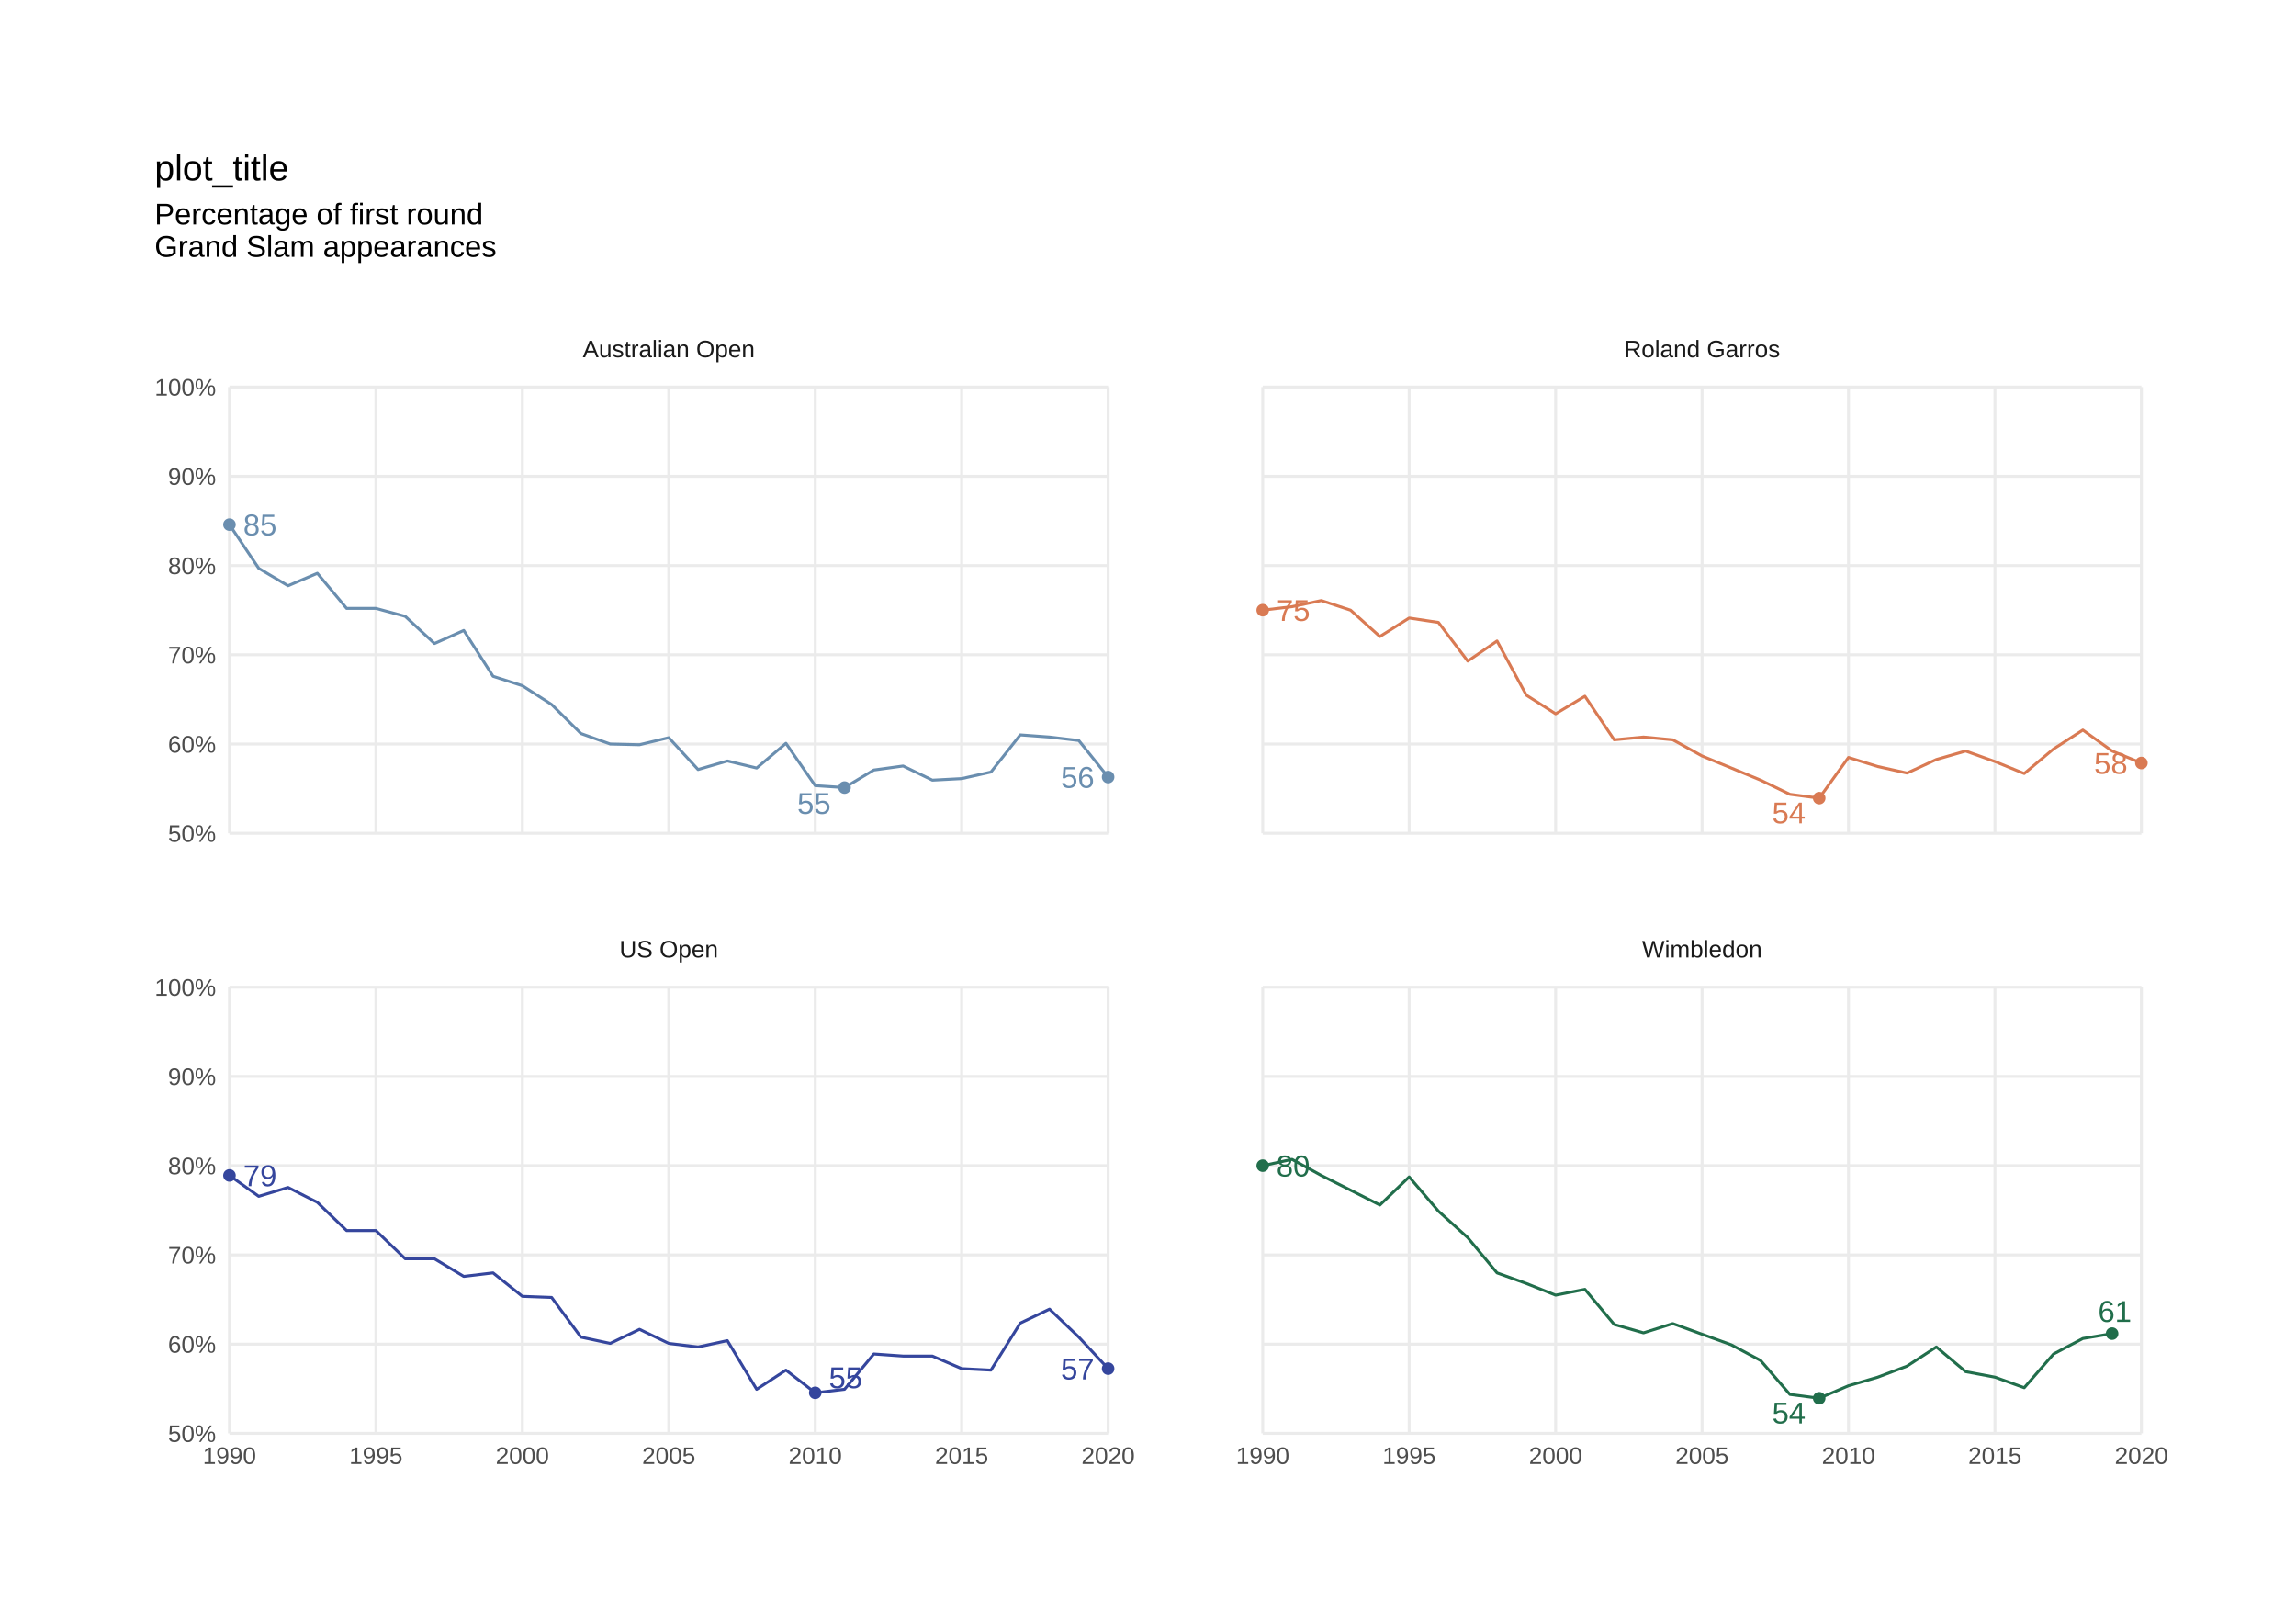
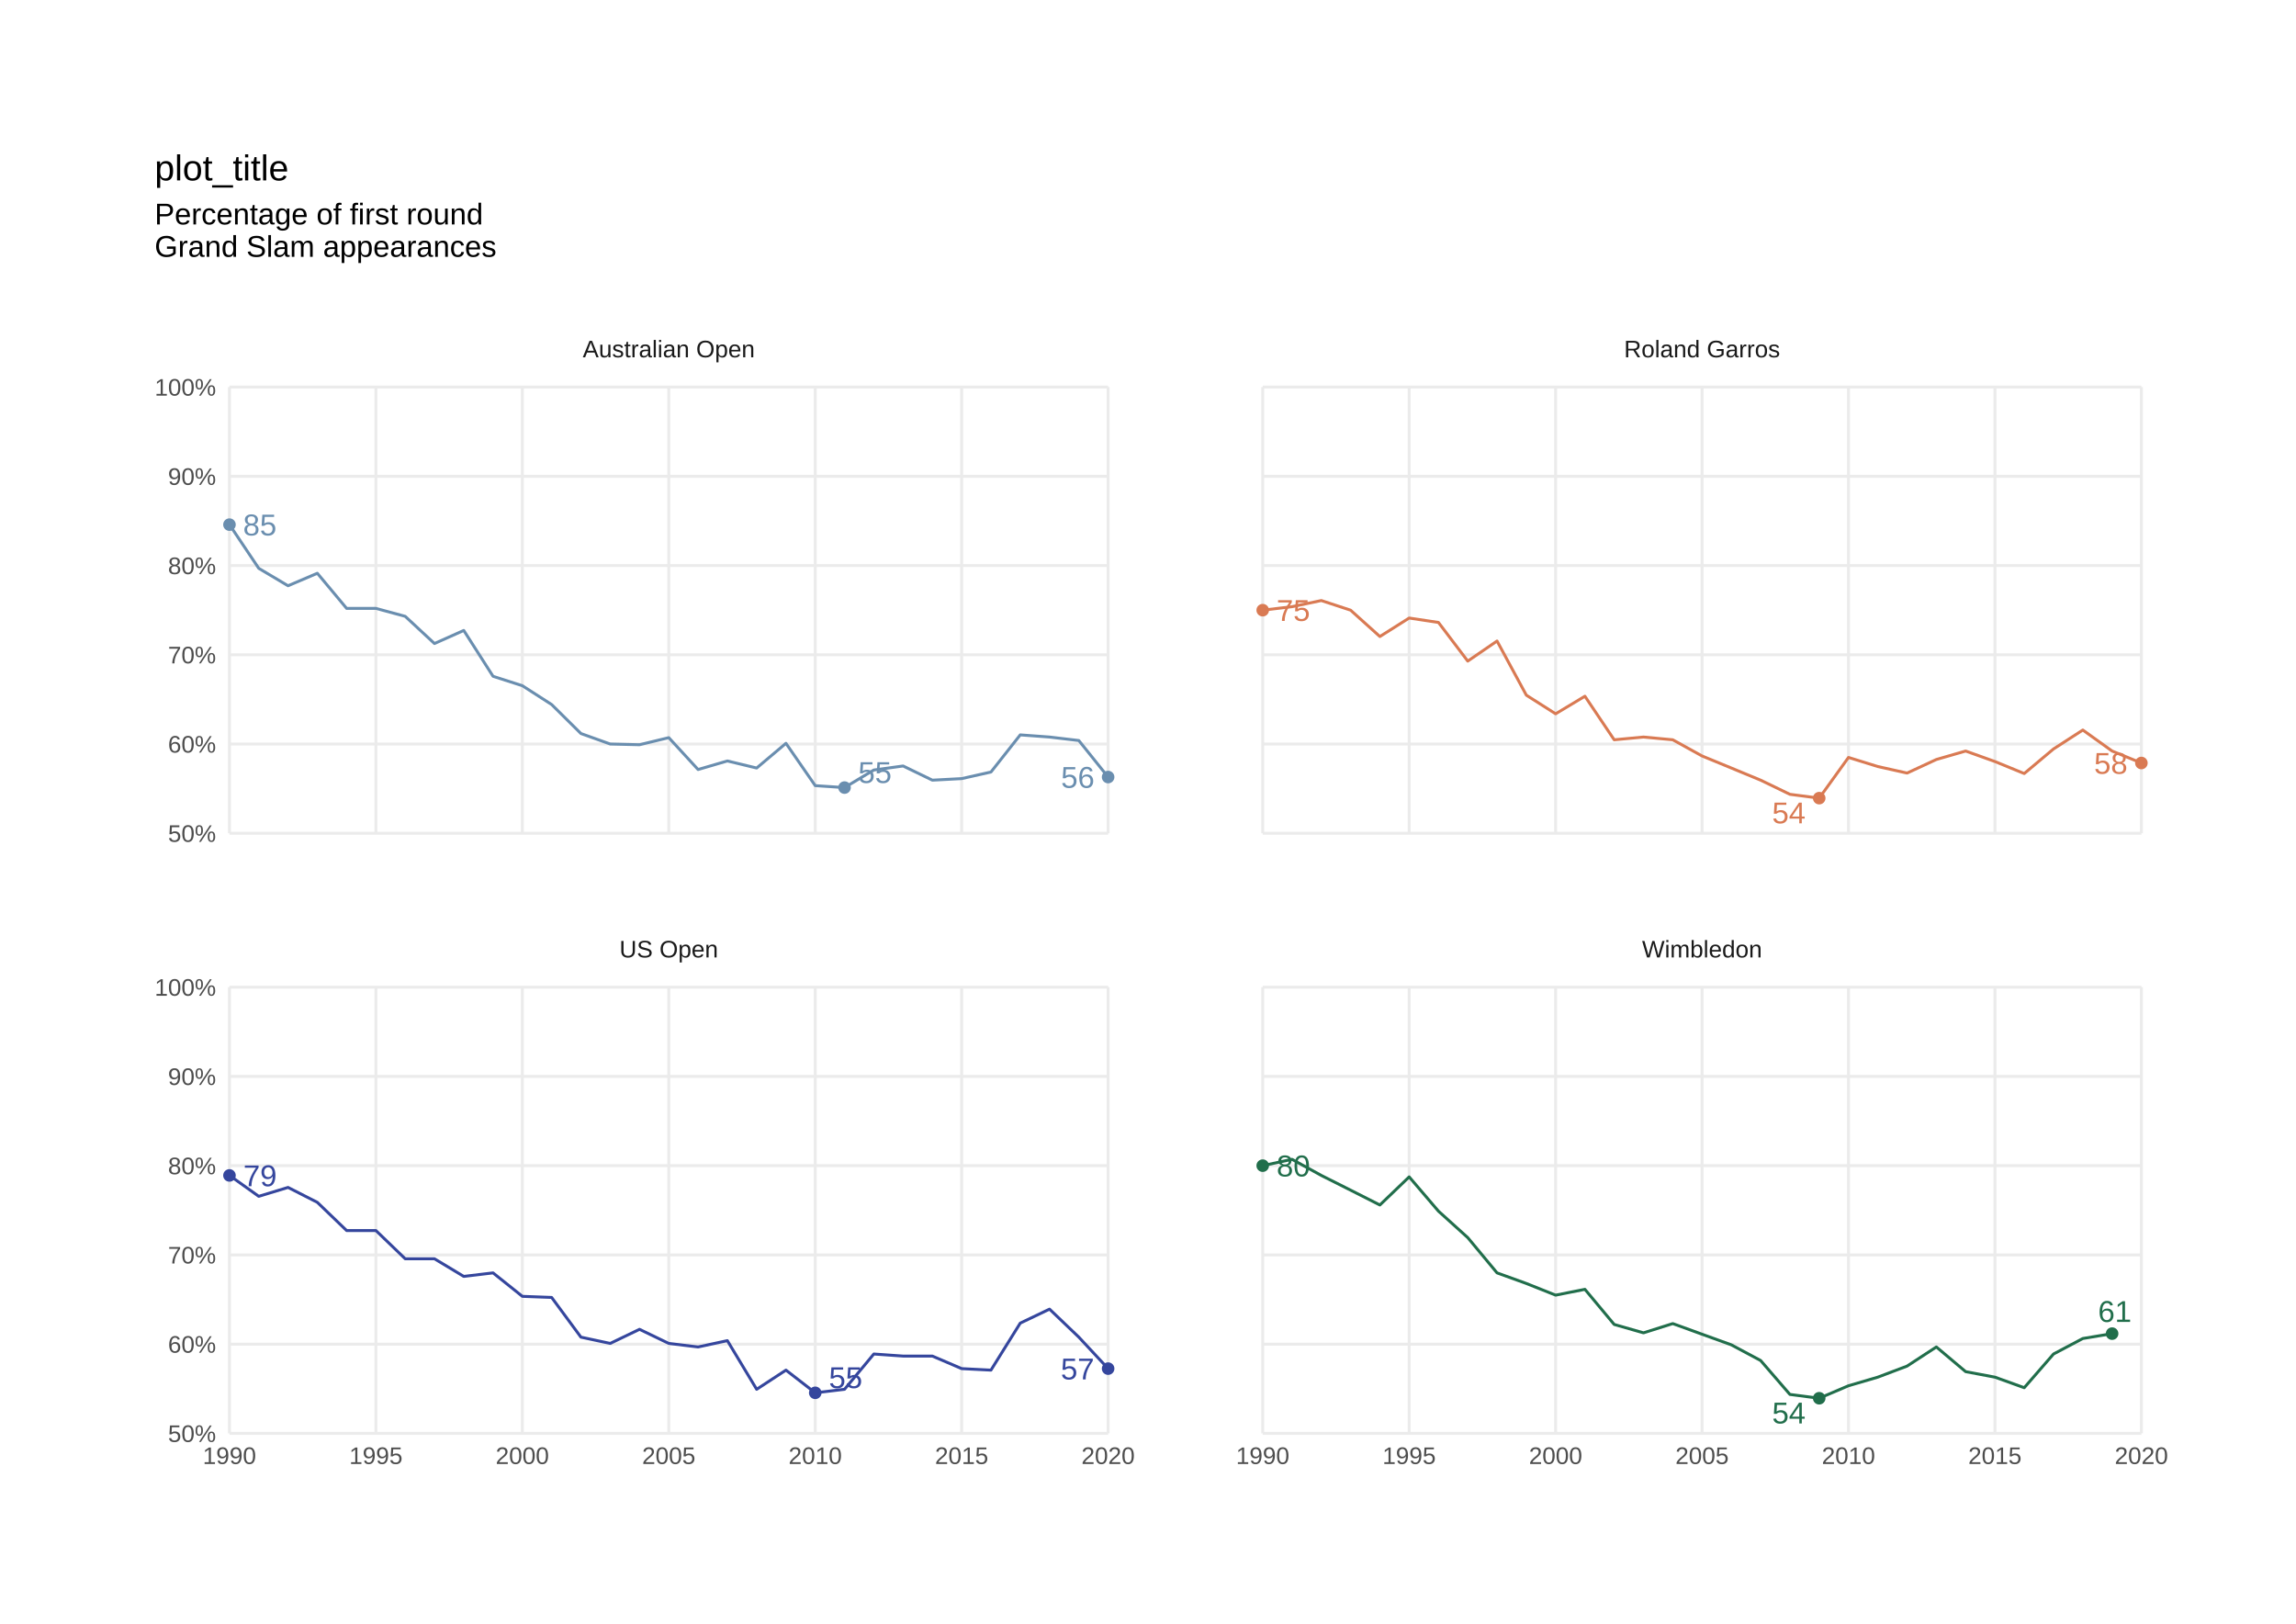
<svg xmlns="http://www.w3.org/2000/svg" class="svglite" width="841.89pt" height="595.28pt" viewBox="0 0 841.89 595.28">
  <defs>
    <style type="text/css">
    .svglite line, .svglite polyline, .svglite polygon, .svglite path, .svglite rect, .svglite circle {
      fill: none;
      stroke: #000000;
      stroke-linecap: round;
      stroke-linejoin: round;
      stroke-miterlimit: 10.00;
    }
    .svglite text {
      white-space: pre;
    }
  </style>
  </defs>
  <rect width="100%" height="100%" style="stroke: none; fill: none;" />
  <defs>
    <clipPath id="cpMC4wMHw4NDEuODl8MC4wMHw1OTUuMjg=">
      <rect x="0.00" y="0.00" width="841.89" height="595.28" />
    </clipPath>
  </defs>
  <g clip-path="url(#cpMC4wMHw4NDEuODl8MC4wMHw1OTUuMjg=)">
    <polyline points="84.14,305.49 406.32,305.49 " style="stroke-width: 1.07; stroke: #EBEBEB; stroke-linecap: butt;" />
    <polyline points="84.14,272.77 406.32,272.77 " style="stroke-width: 1.07; stroke: #EBEBEB; stroke-linecap: butt;" />
    <polyline points="84.14,240.05 406.32,240.05 " style="stroke-width: 1.07; stroke: #EBEBEB; stroke-linecap: butt;" />
    <polyline points="84.14,207.34 406.32,207.34 " style="stroke-width: 1.07; stroke: #EBEBEB; stroke-linecap: butt;" />
    <polyline points="84.14,174.62 406.32,174.62 " style="stroke-width: 1.07; stroke: #EBEBEB; stroke-linecap: butt;" />
    <polyline points="84.14,141.90 406.32,141.90 " style="stroke-width: 1.07; stroke: #EBEBEB; stroke-linecap: butt;" />
    <polyline points="84.14,305.49 84.14,141.90 " style="stroke-width: 1.07; stroke: #EBEBEB; stroke-linecap: butt;" />
    <polyline points="137.84,305.49 137.84,141.90 " style="stroke-width: 1.07; stroke: #EBEBEB; stroke-linecap: butt;" />
    <polyline points="191.53,305.49 191.53,141.90 " style="stroke-width: 1.07; stroke: #EBEBEB; stroke-linecap: butt;" />
    <polyline points="245.23,305.49 245.23,141.90 " style="stroke-width: 1.07; stroke: #EBEBEB; stroke-linecap: butt;" />
    <polyline points="298.93,305.49 298.93,141.90 " style="stroke-width: 1.07; stroke: #EBEBEB; stroke-linecap: butt;" />
    <polyline points="352.62,305.49 352.62,141.90 " style="stroke-width: 1.07; stroke: #EBEBEB; stroke-linecap: butt;" />
    <polyline points="406.32,305.49 406.32,141.90 " style="stroke-width: 1.07; stroke: #EBEBEB; stroke-linecap: butt;" />
    <polyline points="84.14,192.34 94.88,208.36 105.62,214.75 116.36,210.17 127.10,223.05 137.84,223.05 148.58,225.96 159.31,235.93 170.05,231.13 180.79,247.94 191.53,251.39 202.27,258.29 213.01,268.92 223.75,272.77 234.49,273.03 245.23,270.44 255.97,282.12 266.71,278.98 277.45,281.57 288.19,272.51 298.93,288.03 309.67,288.74 320.41,282.30 331.15,280.82 341.88,286.02 352.62,285.45 363.36,283.04 374.10,269.42 384.84,270.21 395.58,271.49 406.32,284.88 " style="stroke-width: 1.07; stroke: #6A8EAF; stroke-linecap: butt;" />
    <circle cx="84.14" cy="192.34" r="1.95" style="stroke-width: 0.71; stroke: #6A8EAF; fill: #6A8EAF;" />
    <circle cx="309.67" cy="288.74" r="1.95" style="stroke-width: 0.71; stroke: #6A8EAF; fill: #6A8EAF;" />
    <circle cx="406.32" cy="284.88" r="1.95" style="stroke-width: 0.71; stroke: #6A8EAF; fill: #6A8EAF;" />
-     <text x="95.33" y="196.28" text-anchor="middle" style="font-size: 11.04px;fill: #6A8EAF; font-family: &quot;Arial&quot;;" textLength="12.27px" lengthAdjust="spacingAndGlyphs">85</text>
-     <text x="298.47" y="298.38" text-anchor="middle" style="font-size: 11.04px;fill: #6A8EAF; font-family: &quot;Arial&quot;;" textLength="12.27px" lengthAdjust="spacingAndGlyphs">55</text>
-     <text x="395.13" y="288.83" text-anchor="middle" style="font-size: 11.04px;fill: #6A8EAF; font-family: &quot;Arial&quot;;" textLength="12.27px" lengthAdjust="spacingAndGlyphs">56</text>
+     <text x="95.27" y="196.29" text-anchor="middle" style="font-size: 11.04px;fill: #6A8EAF; font-family: &quot;Arial&quot;;" textLength="12.27px" lengthAdjust="spacingAndGlyphs">85</text>
+     <text x="320.81" y="287.04" text-anchor="middle" style="font-size: 11.04px;fill: #6A8EAF; font-family: &quot;Arial&quot;;" textLength="12.27px" lengthAdjust="spacingAndGlyphs">55</text>
+     <text x="395.19" y="288.83" text-anchor="middle" style="font-size: 11.04px;fill: #6A8EAF; font-family: &quot;Arial&quot;;" textLength="12.27px" lengthAdjust="spacingAndGlyphs">56</text>
    <polyline points="84.14,525.50 406.32,525.50 " style="stroke-width: 1.07; stroke: #EBEBEB; stroke-linecap: butt;" />
    <polyline points="84.14,492.78 406.32,492.78 " style="stroke-width: 1.07; stroke: #EBEBEB; stroke-linecap: butt;" />
    <polyline points="84.14,460.07 406.32,460.07 " style="stroke-width: 1.07; stroke: #EBEBEB; stroke-linecap: butt;" />
    <polyline points="84.14,427.35 406.32,427.35 " style="stroke-width: 1.07; stroke: #EBEBEB; stroke-linecap: butt;" />
    <polyline points="84.14,394.63 406.32,394.63 " style="stroke-width: 1.07; stroke: #EBEBEB; stroke-linecap: butt;" />
    <polyline points="84.14,361.91 406.32,361.91 " style="stroke-width: 1.07; stroke: #EBEBEB; stroke-linecap: butt;" />
    <polyline points="84.14,525.50 84.14,361.91 " style="stroke-width: 1.07; stroke: #EBEBEB; stroke-linecap: butt;" />
    <polyline points="137.84,525.50 137.84,361.91 " style="stroke-width: 1.07; stroke: #EBEBEB; stroke-linecap: butt;" />
    <polyline points="191.53,525.50 191.53,361.91 " style="stroke-width: 1.07; stroke: #EBEBEB; stroke-linecap: butt;" />
    <polyline points="245.23,525.50 245.23,361.91 " style="stroke-width: 1.07; stroke: #EBEBEB; stroke-linecap: butt;" />
    <polyline points="298.93,525.50 298.93,361.91 " style="stroke-width: 1.07; stroke: #EBEBEB; stroke-linecap: butt;" />
    <polyline points="352.62,525.50 352.62,361.91 " style="stroke-width: 1.07; stroke: #EBEBEB; stroke-linecap: butt;" />
    <polyline points="406.32,525.50 406.32,361.91 " style="stroke-width: 1.07; stroke: #EBEBEB; stroke-linecap: butt;" />
    <polyline points="84.14,430.93 94.88,438.59 105.62,435.33 116.36,440.80 127.10,451.14 137.84,451.14 148.58,461.49 159.31,461.49 170.05,467.95 180.79,466.66 191.53,475.26 202.27,475.66 213.01,490.22 223.75,492.52 234.49,487.35 245.23,492.52 255.97,493.82 266.71,491.50 277.45,509.34 288.19,502.31 298.93,510.63 309.67,509.34 320.41,496.40 331.15,497.16 341.88,497.16 352.62,501.76 363.36,502.31 374.10,485.08 384.84,479.95 395.58,490.22 406.32,501.76 " style="stroke-width: 1.07; stroke: #35469D; stroke-linecap: butt;" />
    <circle cx="84.14" cy="430.93" r="1.95" style="stroke-width: 0.71; stroke: #35469D; fill: #35469D;" />
    <circle cx="298.93" cy="510.63" r="1.95" style="stroke-width: 0.71; stroke: #35469D; fill: #35469D;" />
    <circle cx="406.32" cy="501.76" r="1.95" style="stroke-width: 0.71; stroke: #35469D; fill: #35469D;" />
-     <text x="95.34" y="434.87" text-anchor="middle" style="font-size: 11.04px;fill: #35469D; font-family: &quot;Arial&quot;;" textLength="12.27px" lengthAdjust="spacingAndGlyphs">79</text>
-     <text x="310.08" y="508.92" text-anchor="middle" style="font-size: 11.04px;fill: #35469D; font-family: &quot;Arial&quot;;" textLength="12.27px" lengthAdjust="spacingAndGlyphs">55</text>
-     <text x="395.12" y="505.71" text-anchor="middle" style="font-size: 11.04px;fill: #35469D; font-family: &quot;Arial&quot;;" textLength="12.27px" lengthAdjust="spacingAndGlyphs">57</text>
+     <text x="95.36" y="434.88" text-anchor="middle" style="font-size: 11.04px;fill: #35469D; font-family: &quot;Arial&quot;;" textLength="12.27px" lengthAdjust="spacingAndGlyphs">79</text>
+     <text x="310.07" y="508.90" text-anchor="middle" style="font-size: 11.04px;fill: #35469D; font-family: &quot;Arial&quot;;" textLength="12.27px" lengthAdjust="spacingAndGlyphs">55</text>
+     <text x="395.10" y="505.71" text-anchor="middle" style="font-size: 11.04px;fill: #35469D; font-family: &quot;Arial&quot;;" textLength="12.27px" lengthAdjust="spacingAndGlyphs">57</text>
    <polyline points="463.01,305.49 785.20,305.49 " style="stroke-width: 1.07; stroke: #EBEBEB; stroke-linecap: butt;" />
    <polyline points="463.01,272.77 785.20,272.77 " style="stroke-width: 1.07; stroke: #EBEBEB; stroke-linecap: butt;" />
    <polyline points="463.01,240.05 785.20,240.05 " style="stroke-width: 1.07; stroke: #EBEBEB; stroke-linecap: butt;" />
    <polyline points="463.01,207.34 785.20,207.34 " style="stroke-width: 1.07; stroke: #EBEBEB; stroke-linecap: butt;" />
    <polyline points="463.01,174.62 785.20,174.62 " style="stroke-width: 1.07; stroke: #EBEBEB; stroke-linecap: butt;" />
    <polyline points="463.01,141.90 785.20,141.90 " style="stroke-width: 1.07; stroke: #EBEBEB; stroke-linecap: butt;" />
    <polyline points="463.01,305.49 463.01,141.90 " style="stroke-width: 1.07; stroke: #EBEBEB; stroke-linecap: butt;" />
    <polyline points="516.71,305.49 516.71,141.90 " style="stroke-width: 1.07; stroke: #EBEBEB; stroke-linecap: butt;" />
    <polyline points="570.41,305.49 570.41,141.90 " style="stroke-width: 1.07; stroke: #EBEBEB; stroke-linecap: butt;" />
    <polyline points="624.11,305.49 624.11,141.90 " style="stroke-width: 1.07; stroke: #EBEBEB; stroke-linecap: butt;" />
    <polyline points="677.80,305.49 677.80,141.90 " style="stroke-width: 1.07; stroke: #EBEBEB; stroke-linecap: butt;" />
    <polyline points="731.50,305.49 731.50,141.90 " style="stroke-width: 1.07; stroke: #EBEBEB; stroke-linecap: butt;" />
    <polyline points="785.20,305.49 785.20,141.90 " style="stroke-width: 1.07; stroke: #EBEBEB; stroke-linecap: butt;" />
    <polyline points="463.01,223.70 473.75,222.42 484.49,220.17 495.23,223.70 505.97,233.36 516.71,226.58 527.45,228.20 538.19,242.37 548.93,235.01 559.67,254.86 570.41,261.69 581.15,255.25 591.89,271.22 602.63,270.21 613.37,271.22 624.11,277.15 634.84,281.57 645.58,286.02 656.32,291.21 667.06,292.61 677.80,277.69 688.54,281.02 699.28,283.42 710.02,278.44 720.76,275.34 731.50,279.19 742.24,283.59 752.98,274.58 763.72,267.64 774.46,275.34 785.20,279.73 " style="stroke-width: 1.07; stroke: #D97A53; stroke-linecap: butt;" />
    <circle cx="463.01" cy="223.70" r="1.95" style="stroke-width: 0.71; stroke: #D97A53; fill: #D97A53;" />
    <circle cx="667.06" cy="292.61" r="1.95" style="stroke-width: 0.71; stroke: #D97A53; fill: #D97A53;" />
    <circle cx="785.20" cy="279.73" r="1.95" style="stroke-width: 0.71; stroke: #D97A53; fill: #D97A53;" />
-     <text x="474.22" y="227.65" text-anchor="middle" style="font-size: 11.04px;fill: #D97A53; font-family: &quot;Arial&quot;;" textLength="12.27px" lengthAdjust="spacingAndGlyphs">75</text>
-     <text x="655.93" y="301.84" text-anchor="middle" style="font-size: 11.04px;fill: #D97A53; font-family: &quot;Arial&quot;;" textLength="12.27px" lengthAdjust="spacingAndGlyphs">54</text>
+     <text x="474.22" y="227.64" text-anchor="middle" style="font-size: 11.04px;fill: #D97A53; font-family: &quot;Arial&quot;;" textLength="12.27px" lengthAdjust="spacingAndGlyphs">75</text>
+     <text x="655.92" y="301.84" text-anchor="middle" style="font-size: 11.04px;fill: #D97A53; font-family: &quot;Arial&quot;;" textLength="12.27px" lengthAdjust="spacingAndGlyphs">54</text>
    <text x="773.99" y="283.68" text-anchor="middle" style="font-size: 11.04px;fill: #D97A53; font-family: &quot;Arial&quot;;" textLength="12.27px" lengthAdjust="spacingAndGlyphs">58</text>
    <polyline points="463.01,525.50 785.20,525.50 " style="stroke-width: 1.07; stroke: #EBEBEB; stroke-linecap: butt;" />
    <polyline points="463.01,492.78 785.20,492.78 " style="stroke-width: 1.07; stroke: #EBEBEB; stroke-linecap: butt;" />
    <polyline points="463.01,460.07 785.20,460.07 " style="stroke-width: 1.07; stroke: #EBEBEB; stroke-linecap: butt;" />
    <polyline points="463.01,427.35 785.20,427.35 " style="stroke-width: 1.07; stroke: #EBEBEB; stroke-linecap: butt;" />
    <polyline points="463.01,394.63 785.20,394.63 " style="stroke-width: 1.07; stroke: #EBEBEB; stroke-linecap: butt;" />
    <polyline points="463.01,361.91 785.20,361.91 " style="stroke-width: 1.07; stroke: #EBEBEB; stroke-linecap: butt;" />
    <polyline points="463.01,525.50 463.01,361.91 " style="stroke-width: 1.07; stroke: #EBEBEB; stroke-linecap: butt;" />
    <polyline points="516.71,525.50 516.71,361.91 " style="stroke-width: 1.07; stroke: #EBEBEB; stroke-linecap: butt;" />
    <polyline points="570.41,525.50 570.41,361.91 " style="stroke-width: 1.07; stroke: #EBEBEB; stroke-linecap: butt;" />
    <polyline points="624.11,525.50 624.11,361.91 " style="stroke-width: 1.07; stroke: #EBEBEB; stroke-linecap: butt;" />
    <polyline points="677.80,525.50 677.80,361.91 " style="stroke-width: 1.07; stroke: #EBEBEB; stroke-linecap: butt;" />
    <polyline points="731.50,525.50 731.50,361.91 " style="stroke-width: 1.07; stroke: #EBEBEB; stroke-linecap: butt;" />
    <polyline points="785.20,525.50 785.20,361.91 " style="stroke-width: 1.07; stroke: #EBEBEB; stroke-linecap: butt;" />
    <polyline points="463.01,427.35 473.75,425.03 484.49,430.93 495.23,436.33 505.97,441.77 516.71,431.47 527.45,444.03 538.19,453.73 548.93,466.66 559.67,470.54 570.41,474.82 581.15,472.69 591.89,485.57 602.63,488.64 613.37,485.25 624.11,489.15 634.84,493.04 645.58,498.78 656.32,511.22 667.06,512.62 677.80,508.04 688.54,504.89 699.28,500.83 710.02,493.82 720.76,502.87 731.50,504.89 742.24,508.76 752.98,496.40 763.72,490.72 774.46,488.93 " style="stroke-width: 1.07; stroke: #216E4B; stroke-linecap: butt;" />
    <circle cx="463.01" cy="427.35" r="1.95" style="stroke-width: 0.71; stroke: #216E4B; fill: #216E4B;" />
    <circle cx="667.06" cy="512.62" r="1.95" style="stroke-width: 0.71; stroke: #216E4B; fill: #216E4B;" />
    <circle cx="774.46" cy="488.93" r="1.95" style="stroke-width: 0.71; stroke: #216E4B; fill: #216E4B;" />
-     <text x="474.17" y="431.30" text-anchor="middle" style="font-size: 11.04px;fill: #216E4B; font-family: &quot;Arial&quot;;" textLength="12.27px" lengthAdjust="spacingAndGlyphs">80</text>
-     <text x="655.94" y="521.85" text-anchor="middle" style="font-size: 11.04px;fill: #216E4B; font-family: &quot;Arial&quot;;" textLength="12.27px" lengthAdjust="spacingAndGlyphs">54</text>
-     <text x="775.45" y="484.63" text-anchor="middle" style="font-size: 11.04px;fill: #216E4B; font-family: &quot;Arial&quot;;" textLength="12.27px" lengthAdjust="spacingAndGlyphs">61</text>
+     <text x="474.24" y="431.29" text-anchor="middle" style="font-size: 11.04px;fill: #216E4B; font-family: &quot;Arial&quot;;" textLength="12.27px" lengthAdjust="spacingAndGlyphs">80</text>
+     <text x="655.93" y="521.85" text-anchor="middle" style="font-size: 11.04px;fill: #216E4B; font-family: &quot;Arial&quot;;" textLength="12.27px" lengthAdjust="spacingAndGlyphs">54</text>
+     <text x="775.45" y="484.64" text-anchor="middle" style="font-size: 11.04px;fill: #216E4B; font-family: &quot;Arial&quot;;" textLength="12.27px" lengthAdjust="spacingAndGlyphs">61</text>
  </g>
  <defs>
    <clipPath id="cpODQuMTR8NDA2LjMyfDMzMy44NHwzNjEuOTE=">
      <rect x="84.14" y="333.84" width="322.18" height="28.08" />
    </clipPath>
  </defs>
  <g clip-path="url(#cpODQuMTR8NDA2LjMyfDMzMy44NHwzNjEuOTE=)">
    <text x="245.23" y="351.02" text-anchor="middle" style="font-size: 8.80px;fill: #1A1A1A; font-family: &quot;Arial&quot;;" textLength="36.20px" lengthAdjust="spacingAndGlyphs">US Open</text>
  </g>
  <g clip-path="url(#cpMC4wMHw4NDEuODl8MC4wMHw1OTUuMjg=)">
</g>
  <defs>
    <clipPath id="cpNDYzLjAxfDc4NS4yMHwzMzMuODR8MzYxLjkx">
      <rect x="463.01" y="333.84" width="322.18" height="28.08" />
    </clipPath>
  </defs>
  <g clip-path="url(#cpNDYzLjAxfDc4NS4yMHwzMzMuODR8MzYxLjkx)">
    <text x="624.11" y="351.02" text-anchor="middle" style="font-size: 8.80px;fill: #1A1A1A; font-family: &quot;Arial&quot;;" textLength="44.01px" lengthAdjust="spacingAndGlyphs">Wimbledon</text>
  </g>
  <g clip-path="url(#cpMC4wMHw4NDEuODl8MC4wMHw1OTUuMjg=)">
</g>
  <defs>
    <clipPath id="cpODQuMTR8NDA2LjMyfDExMy44M3wxNDEuOTA=">
      <rect x="84.14" y="113.83" width="322.18" height="28.08" />
    </clipPath>
  </defs>
  <g clip-path="url(#cpODQuMTR8NDA2LjMyfDExMy44M3wxNDEuOTA=)">
    <text x="245.23" y="131.01" text-anchor="middle" style="font-size: 8.80px;fill: #1A1A1A; font-family: &quot;Arial&quot;;" textLength="63.12px" lengthAdjust="spacingAndGlyphs">Australian Open</text>
  </g>
  <g clip-path="url(#cpMC4wMHw4NDEuODl8MC4wMHw1OTUuMjg=)">
</g>
  <defs>
    <clipPath id="cpNDYzLjAxfDc4NS4yMHwxMTMuODN8MTQxLjkw">
      <rect x="463.01" y="113.83" width="322.18" height="28.08" />
    </clipPath>
  </defs>
  <g clip-path="url(#cpNDYzLjAxfDc4NS4yMHwxMTMuODN8MTQxLjkw)">
    <text x="624.11" y="131.01" text-anchor="middle" style="font-size: 8.80px;fill: #1A1A1A; font-family: &quot;Arial&quot;;" textLength="57.23px" lengthAdjust="spacingAndGlyphs">Roland Garros</text>
  </g>
  <g clip-path="url(#cpMC4wMHw4NDEuODl8MC4wMHw1OTUuMjg=)">
    <text x="84.14" y="536.73" text-anchor="middle" style="font-size: 8.80px;fill: #4D4D4D; font-family: &quot;Arial&quot;;" textLength="19.58px" lengthAdjust="spacingAndGlyphs">1990</text>
    <text x="137.84" y="536.73" text-anchor="middle" style="font-size: 8.80px;fill: #4D4D4D; font-family: &quot;Arial&quot;;" textLength="19.58px" lengthAdjust="spacingAndGlyphs">1995</text>
    <text x="191.53" y="536.73" text-anchor="middle" style="font-size: 8.80px;fill: #4D4D4D; font-family: &quot;Arial&quot;;" textLength="19.58px" lengthAdjust="spacingAndGlyphs">2000</text>
    <text x="245.23" y="536.73" text-anchor="middle" style="font-size: 8.80px;fill: #4D4D4D; font-family: &quot;Arial&quot;;" textLength="19.58px" lengthAdjust="spacingAndGlyphs">2005</text>
    <text x="298.93" y="536.73" text-anchor="middle" style="font-size: 8.80px;fill: #4D4D4D; font-family: &quot;Arial&quot;;" textLength="19.58px" lengthAdjust="spacingAndGlyphs">2010</text>
    <text x="352.62" y="536.73" text-anchor="middle" style="font-size: 8.80px;fill: #4D4D4D; font-family: &quot;Arial&quot;;" textLength="19.58px" lengthAdjust="spacingAndGlyphs">2015</text>
    <text x="406.32" y="536.73" text-anchor="middle" style="font-size: 8.80px;fill: #4D4D4D; font-family: &quot;Arial&quot;;" textLength="19.58px" lengthAdjust="spacingAndGlyphs">2020</text>
    <text x="463.01" y="536.73" text-anchor="middle" style="font-size: 8.80px;fill: #4D4D4D; font-family: &quot;Arial&quot;;" textLength="19.58px" lengthAdjust="spacingAndGlyphs">1990</text>
    <text x="516.71" y="536.73" text-anchor="middle" style="font-size: 8.80px;fill: #4D4D4D; font-family: &quot;Arial&quot;;" textLength="19.58px" lengthAdjust="spacingAndGlyphs">1995</text>
    <text x="570.41" y="536.73" text-anchor="middle" style="font-size: 8.80px;fill: #4D4D4D; font-family: &quot;Arial&quot;;" textLength="19.58px" lengthAdjust="spacingAndGlyphs">2000</text>
    <text x="624.11" y="536.73" text-anchor="middle" style="font-size: 8.80px;fill: #4D4D4D; font-family: &quot;Arial&quot;;" textLength="19.58px" lengthAdjust="spacingAndGlyphs">2005</text>
    <text x="677.80" y="536.73" text-anchor="middle" style="font-size: 8.80px;fill: #4D4D4D; font-family: &quot;Arial&quot;;" textLength="19.58px" lengthAdjust="spacingAndGlyphs">2010</text>
    <text x="731.50" y="536.73" text-anchor="middle" style="font-size: 8.80px;fill: #4D4D4D; font-family: &quot;Arial&quot;;" textLength="19.58px" lengthAdjust="spacingAndGlyphs">2015</text>
    <text x="785.20" y="536.73" text-anchor="middle" style="font-size: 8.80px;fill: #4D4D4D; font-family: &quot;Arial&quot;;" textLength="19.58px" lengthAdjust="spacingAndGlyphs">2020</text>
    <text x="79.21" y="308.64" text-anchor="end" style="font-size: 8.80px;fill: #4D4D4D; font-family: &quot;Arial&quot;;" textLength="17.62px" lengthAdjust="spacingAndGlyphs">50%</text>
    <text x="79.21" y="275.92" text-anchor="end" style="font-size: 8.80px;fill: #4D4D4D; font-family: &quot;Arial&quot;;" textLength="17.62px" lengthAdjust="spacingAndGlyphs">60%</text>
    <text x="79.21" y="243.20" text-anchor="end" style="font-size: 8.80px;fill: #4D4D4D; font-family: &quot;Arial&quot;;" textLength="17.62px" lengthAdjust="spacingAndGlyphs">70%</text>
    <text x="79.21" y="210.49" text-anchor="end" style="font-size: 8.80px;fill: #4D4D4D; font-family: &quot;Arial&quot;;" textLength="17.62px" lengthAdjust="spacingAndGlyphs">80%</text>
    <text x="79.21" y="177.77" text-anchor="end" style="font-size: 8.80px;fill: #4D4D4D; font-family: &quot;Arial&quot;;" textLength="17.62px" lengthAdjust="spacingAndGlyphs">90%</text>
    <text x="79.21" y="145.05" text-anchor="end" style="font-size: 8.80px;fill: #4D4D4D; font-family: &quot;Arial&quot;;" textLength="22.51px" lengthAdjust="spacingAndGlyphs">100%</text>
    <text x="79.21" y="528.65" text-anchor="end" style="font-size: 8.80px;fill: #4D4D4D; font-family: &quot;Arial&quot;;" textLength="17.62px" lengthAdjust="spacingAndGlyphs">50%</text>
    <text x="79.21" y="495.93" text-anchor="end" style="font-size: 8.80px;fill: #4D4D4D; font-family: &quot;Arial&quot;;" textLength="17.62px" lengthAdjust="spacingAndGlyphs">60%</text>
    <text x="79.21" y="463.22" text-anchor="end" style="font-size: 8.80px;fill: #4D4D4D; font-family: &quot;Arial&quot;;" textLength="17.62px" lengthAdjust="spacingAndGlyphs">70%</text>
    <text x="79.21" y="430.50" text-anchor="end" style="font-size: 8.80px;fill: #4D4D4D; font-family: &quot;Arial&quot;;" textLength="17.62px" lengthAdjust="spacingAndGlyphs">80%</text>
    <text x="79.21" y="397.78" text-anchor="end" style="font-size: 8.80px;fill: #4D4D4D; font-family: &quot;Arial&quot;;" textLength="17.62px" lengthAdjust="spacingAndGlyphs">90%</text>
    <text x="79.21" y="365.06" text-anchor="end" style="font-size: 8.80px;fill: #4D4D4D; font-family: &quot;Arial&quot;;" textLength="22.51px" lengthAdjust="spacingAndGlyphs">100%</text>
    <text x="56.69" y="82.27" style="font-size: 11.00px; font-family: &quot;Arial&quot;;" textLength="120.51px" lengthAdjust="spacingAndGlyphs">Percentage of first round</text>
    <text x="56.69" y="94.15" style="font-size: 11.00px; font-family: &quot;Arial&quot;;" textLength="125.40px" lengthAdjust="spacingAndGlyphs">Grand Slam appearances</text>
    <text x="56.69" y="106.03" style="font-size: 11.00px; font-family: &quot;Arial&quot;;" textLength="0.00px" lengthAdjust="spacingAndGlyphs" />
    <text x="56.69" y="66.14" style="font-size: 13.20px; font-family: &quot;Arial&quot;;" textLength="49.13px" lengthAdjust="spacingAndGlyphs">plot_title</text>
  </g>
</svg>
